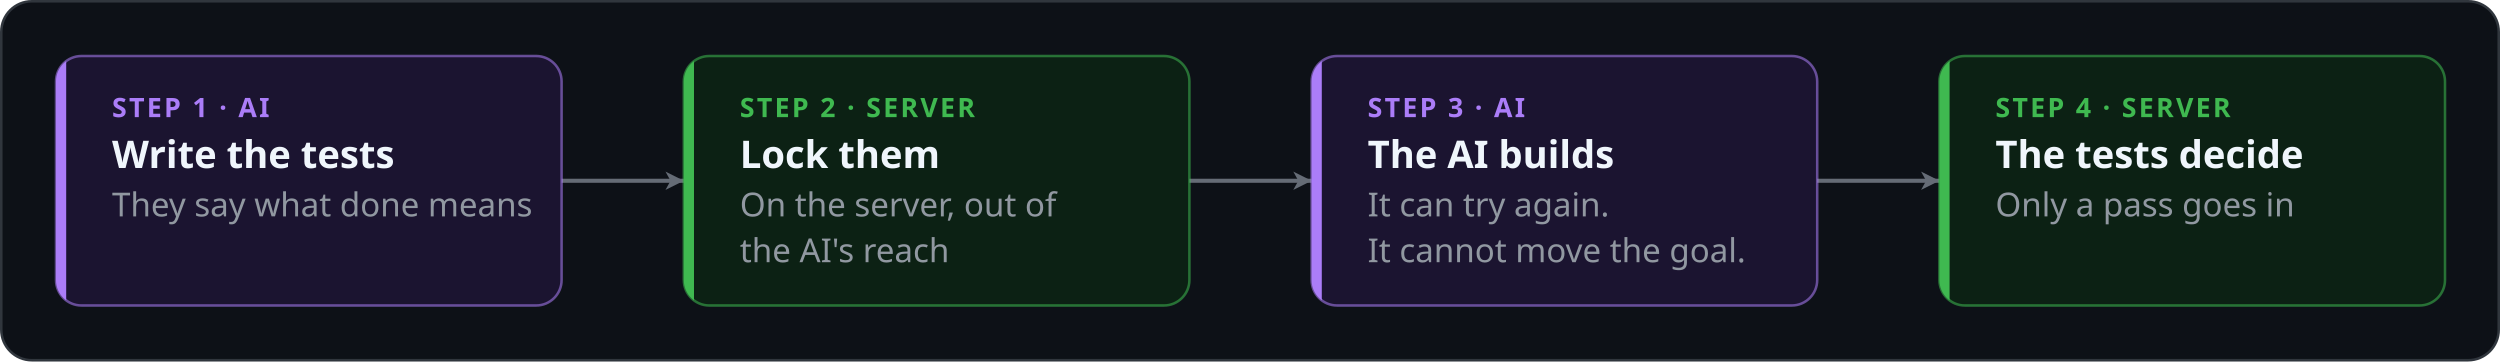
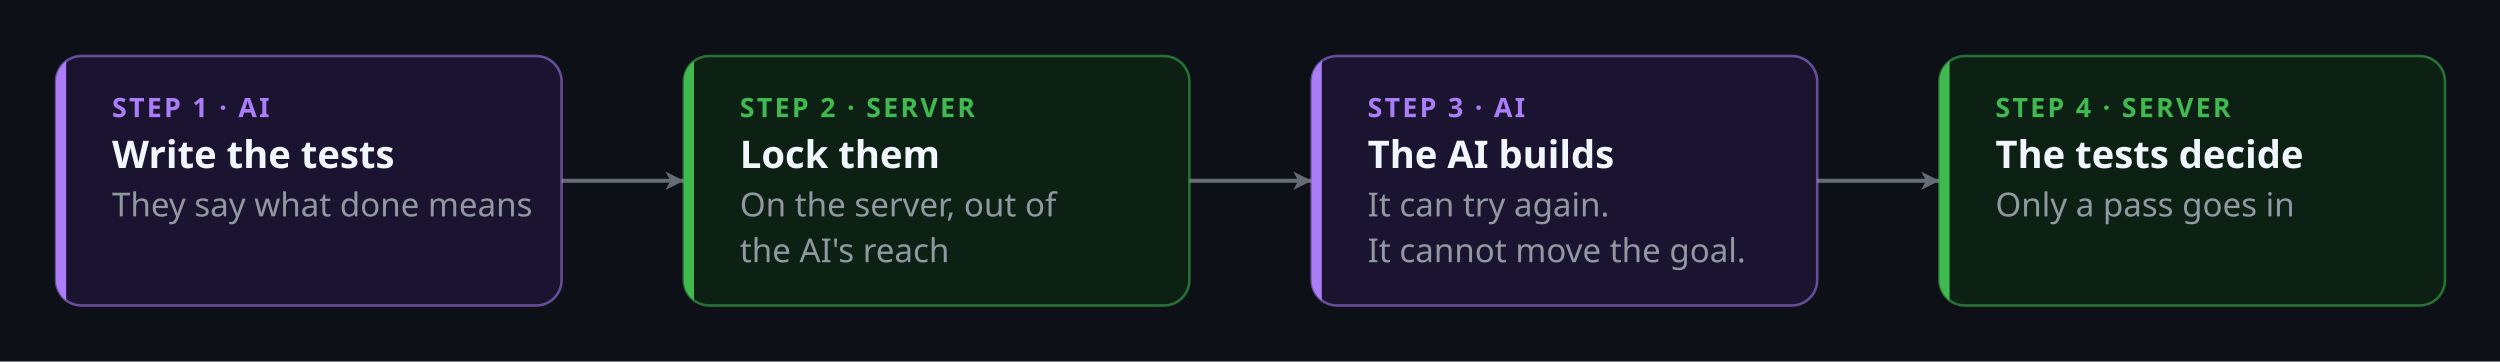
<svg xmlns="http://www.w3.org/2000/svg" viewBox="-22 -22 982 142" width="982" height="142" role="img" aria-labelledby="title desc" font-family="-apple-system, BlinkMacSystemFont, 'Segoe UI', 'Noto Sans', Helvetica, Arial, sans-serif">
  <defs>
    <marker id="arrow-plain" viewBox="0 0 10 10" refX="9" refY="5" markerWidth="9" markerHeight="9" markerUnits="userSpaceOnUse" orient="auto-start-reverse">
      <path d="M1,1 L9,5 L1,9 L3.2,5 z" fill="#656c76" />
    </marker>
    <marker id="arrow-fail" viewBox="0 0 10 10" refX="9" refY="5" markerWidth="9" markerHeight="9" markerUnits="userSpaceOnUse" orient="auto-start-reverse">
      <path d="M1,1 L9,5 L1,9 L3.2,5 z" fill="#f85149" />
    </marker>
    <marker id="arrow-pass" viewBox="0 0 10 10" refX="9" refY="5" markerWidth="9" markerHeight="9" markerUnits="userSpaceOnUse" orient="auto-start-reverse">
      <path d="M1,1 L9,5 L1,9 L3.2,5 z" fill="#3fb950" />
    </marker>
  </defs>
-   <rect x="-21.5" y="-21.5" width="981" height="141" rx="12" fill="#0d1117" stroke="#30363d" />
+   <rect x="-22" y="-22" width="982" height="142" fill="#0d1117" />
  <path d="M198.6,49.0 L246.6,49.0" fill="none" stroke="#656c76" stroke-width="1.6" stroke-linecap="round" stroke-linejoin="round" marker-end="url(#arrow-plain)" />
  <path d="M445.2,49.0 L493.2,49.0" fill="none" stroke="#656c76" stroke-width="1.6" stroke-linecap="round" stroke-linejoin="round" marker-end="url(#arrow-plain)" />
  <path d="M691.8,49.0 L739.8,49.0" fill="none" stroke="#656c76" stroke-width="1.6" stroke-linecap="round" stroke-linejoin="round" marker-end="url(#arrow-plain)" />
  <rect x="0.0" y="0.0" width="198.6" height="98.0" rx="10" fill="#1b1430" stroke="#ab7df8" stroke-opacity="0.55" stroke-width="1" />
  <clipPath id="clip0">
    <rect x="0.0" y="0.0" width="198.6" height="98.0" rx="10" />
  </clipPath>
  <rect x="0.0" y="0.0" width="4" height="98.0" fill="#ab7df8" clip-path="url(#clip0)" />
  <text x="22.0" y="24.0" font-size="10.5" font-weight="700" letter-spacing="0.9" fill="#ab7df8">STEP 1 · AI</text>
  <text x="22.0" y="44.0" font-size="15" font-weight="600" fill="#f0f6fc">Write the tests</text>
  <text x="22.0" y="63.0" font-size="13" fill="#9198a1">They say what done means</text>
  <rect x="246.6" y="0.0" width="198.6" height="98.0" rx="10" fill="#0c2114" stroke="#3fb950" stroke-opacity="0.55" stroke-width="1" />
  <clipPath id="clip1">
    <rect x="246.6" y="0.0" width="198.6" height="98.0" rx="10" />
  </clipPath>
  <rect x="246.6" y="0.0" width="4" height="98.0" fill="#3fb950" clip-path="url(#clip1)" />
  <text x="268.6" y="24.0" font-size="10.5" font-weight="700" letter-spacing="0.9" fill="#3fb950">STEP 2 · SERVER</text>
  <text x="268.6" y="44.0" font-size="15" font-weight="600" fill="#f0f6fc">Lock them</text>
  <text x="268.6" y="63.0" font-size="13" fill="#9198a1">On the server, out of</text>
  <text x="268.6" y="81.0" font-size="13" fill="#9198a1">the AI's reach</text>
  <rect x="493.2" y="0.0" width="198.6" height="98.0" rx="10" fill="#1b1430" stroke="#ab7df8" stroke-opacity="0.55" stroke-width="1" />
  <clipPath id="clip2">
    <rect x="493.2" y="0.0" width="198.6" height="98.0" rx="10" />
  </clipPath>
  <rect x="493.2" y="0.0" width="4" height="98.0" fill="#ab7df8" clip-path="url(#clip2)" />
  <text x="515.2" y="24.0" font-size="10.5" font-weight="700" letter-spacing="0.9" fill="#ab7df8">STEP 3 · AI</text>
  <text x="515.2" y="44.0" font-size="15" font-weight="600" fill="#f0f6fc">The AI builds</text>
  <text x="515.2" y="63.0" font-size="13" fill="#9198a1">It can try again.</text>
  <text x="515.2" y="81.0" font-size="13" fill="#9198a1">It cannot move the goal.</text>
  <rect x="739.8" y="0.0" width="198.6" height="98.0" rx="10" fill="#0c2114" stroke="#3fb950" stroke-opacity="0.55" stroke-width="1" />
  <clipPath id="clip3">
    <rect x="739.8" y="0.0" width="198.6" height="98.0" rx="10" />
  </clipPath>
  <rect x="739.8" y="0.0" width="4" height="98.0" fill="#3fb950" clip-path="url(#clip3)" />
  <text x="761.8" y="24.0" font-size="10.5" font-weight="700" letter-spacing="0.9" fill="#3fb950">STEP 4 · SERVER</text>
  <text x="761.8" y="44.0" font-size="15" font-weight="600" fill="#f0f6fc">The tests decide</text>
  <text x="761.8" y="63.0" font-size="13" fill="#9198a1">Only a pass goes in</text>
</svg>
